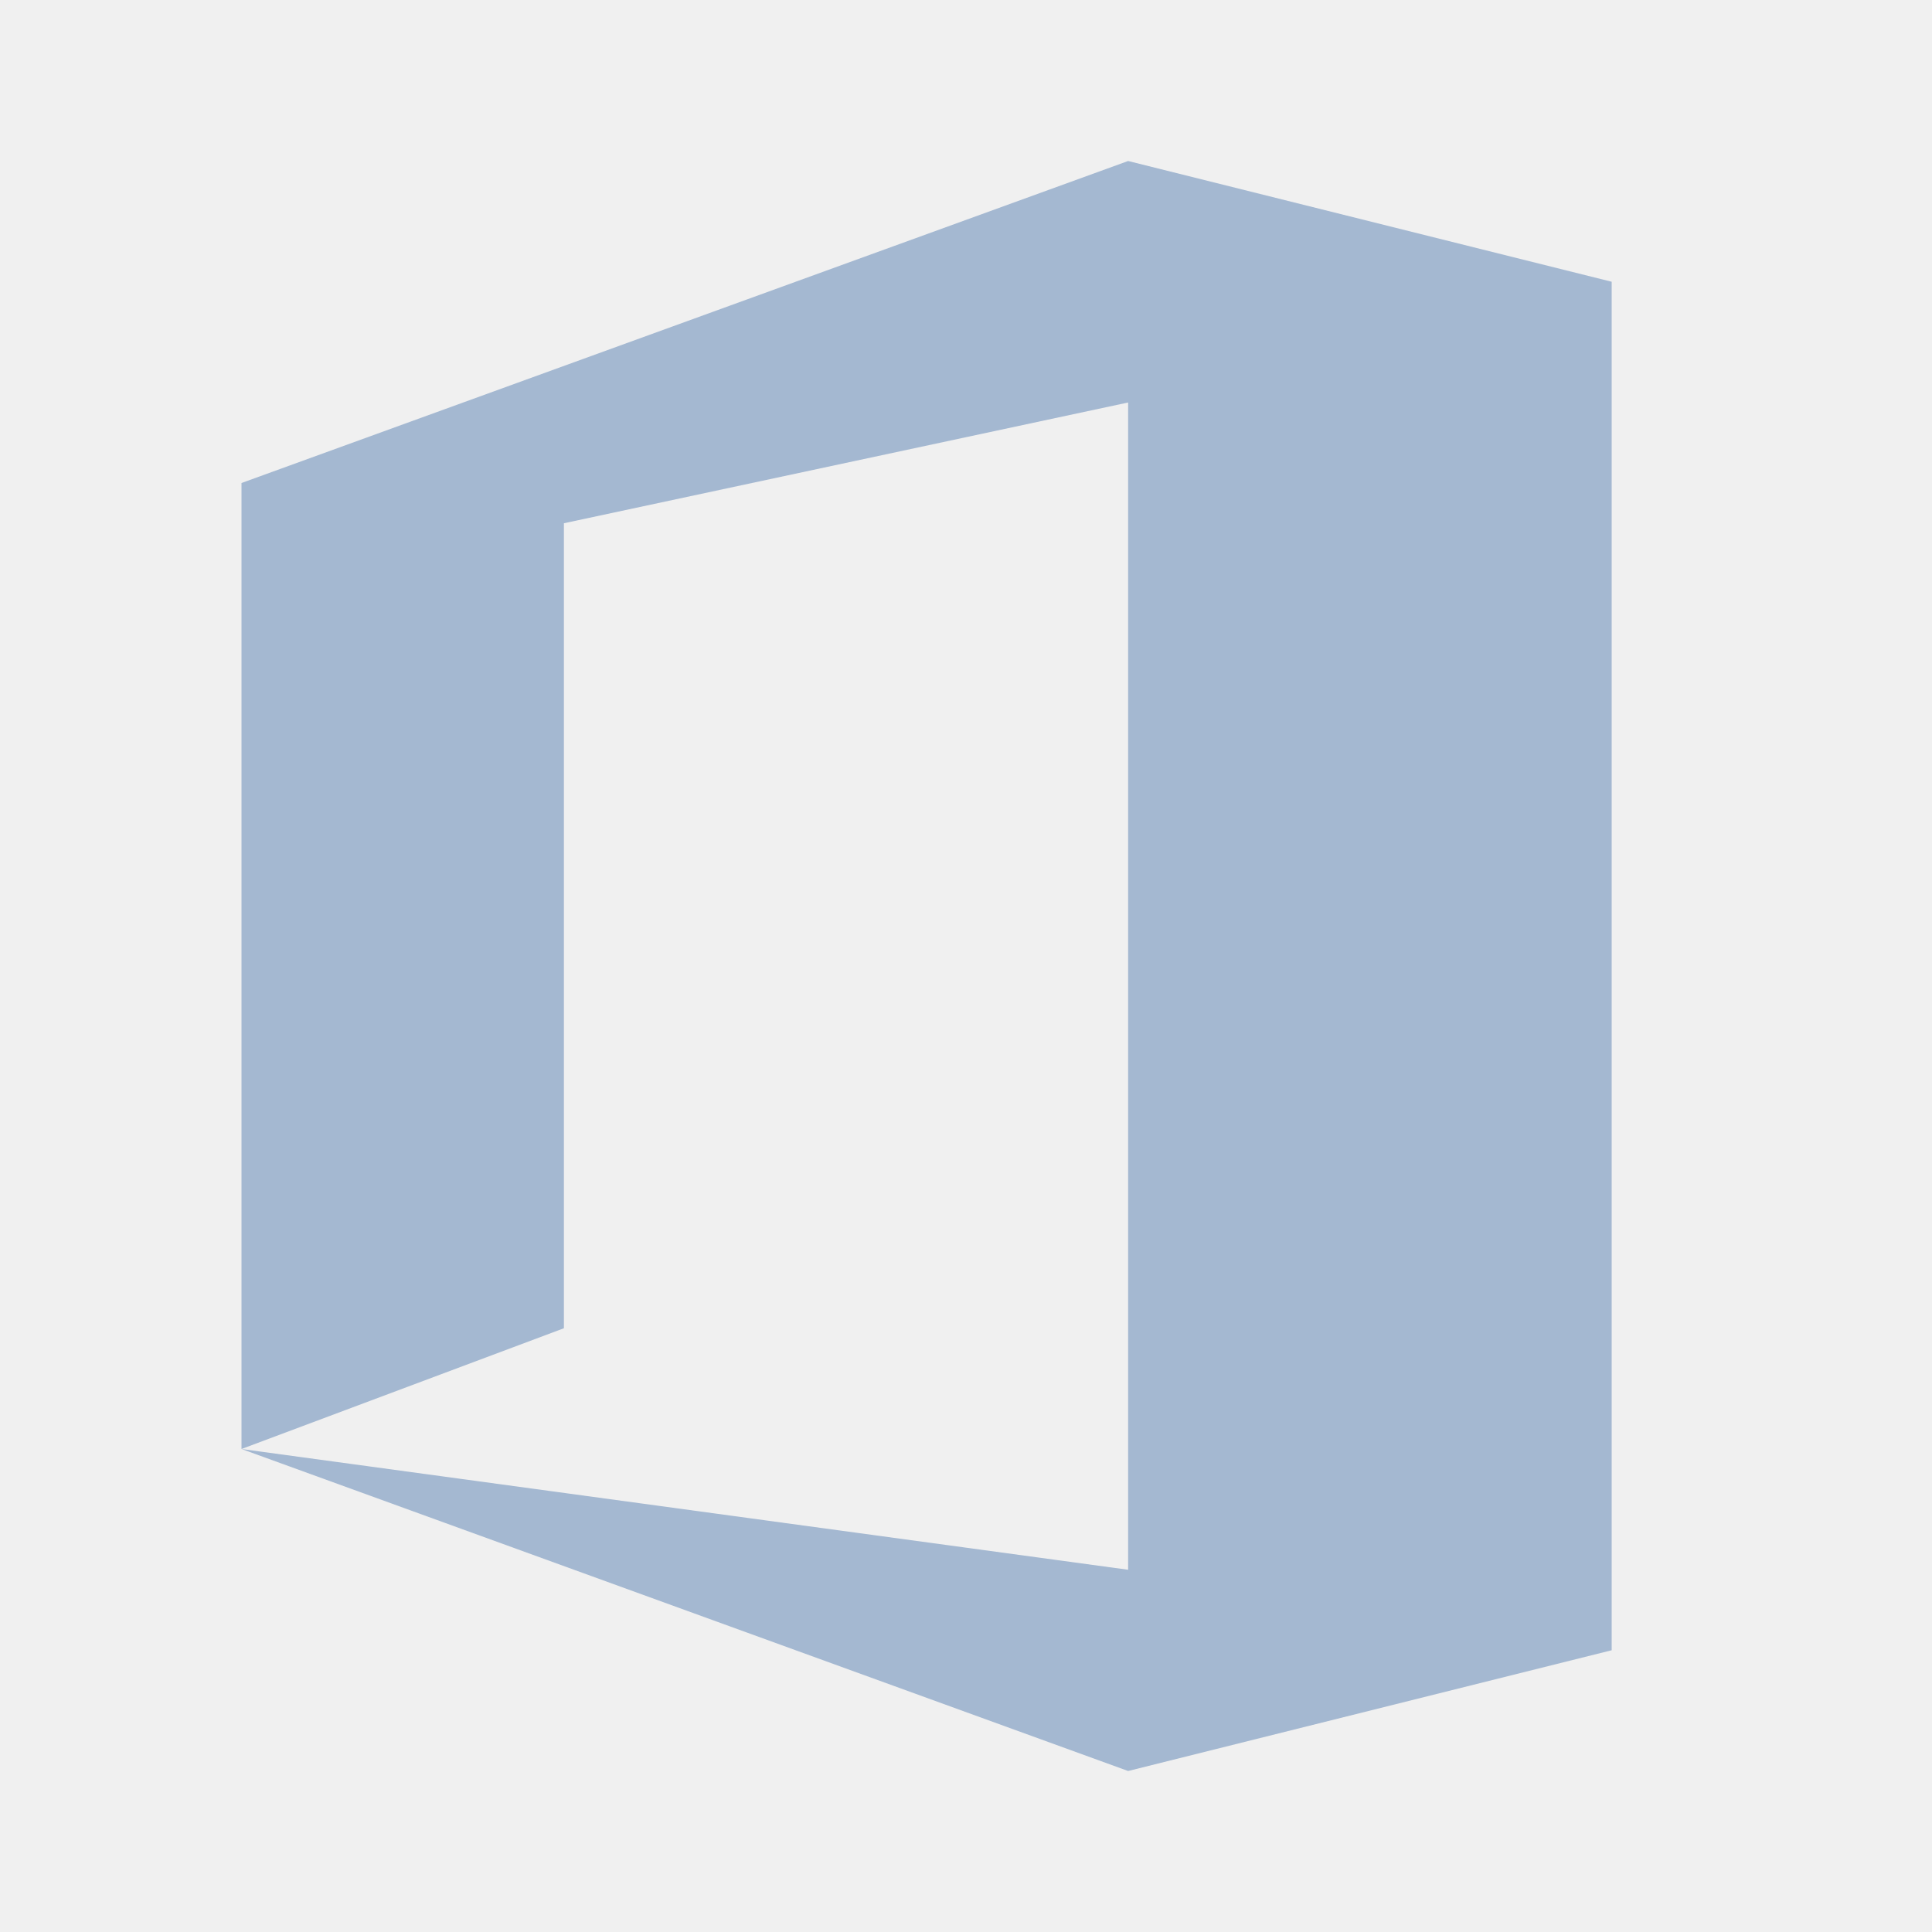
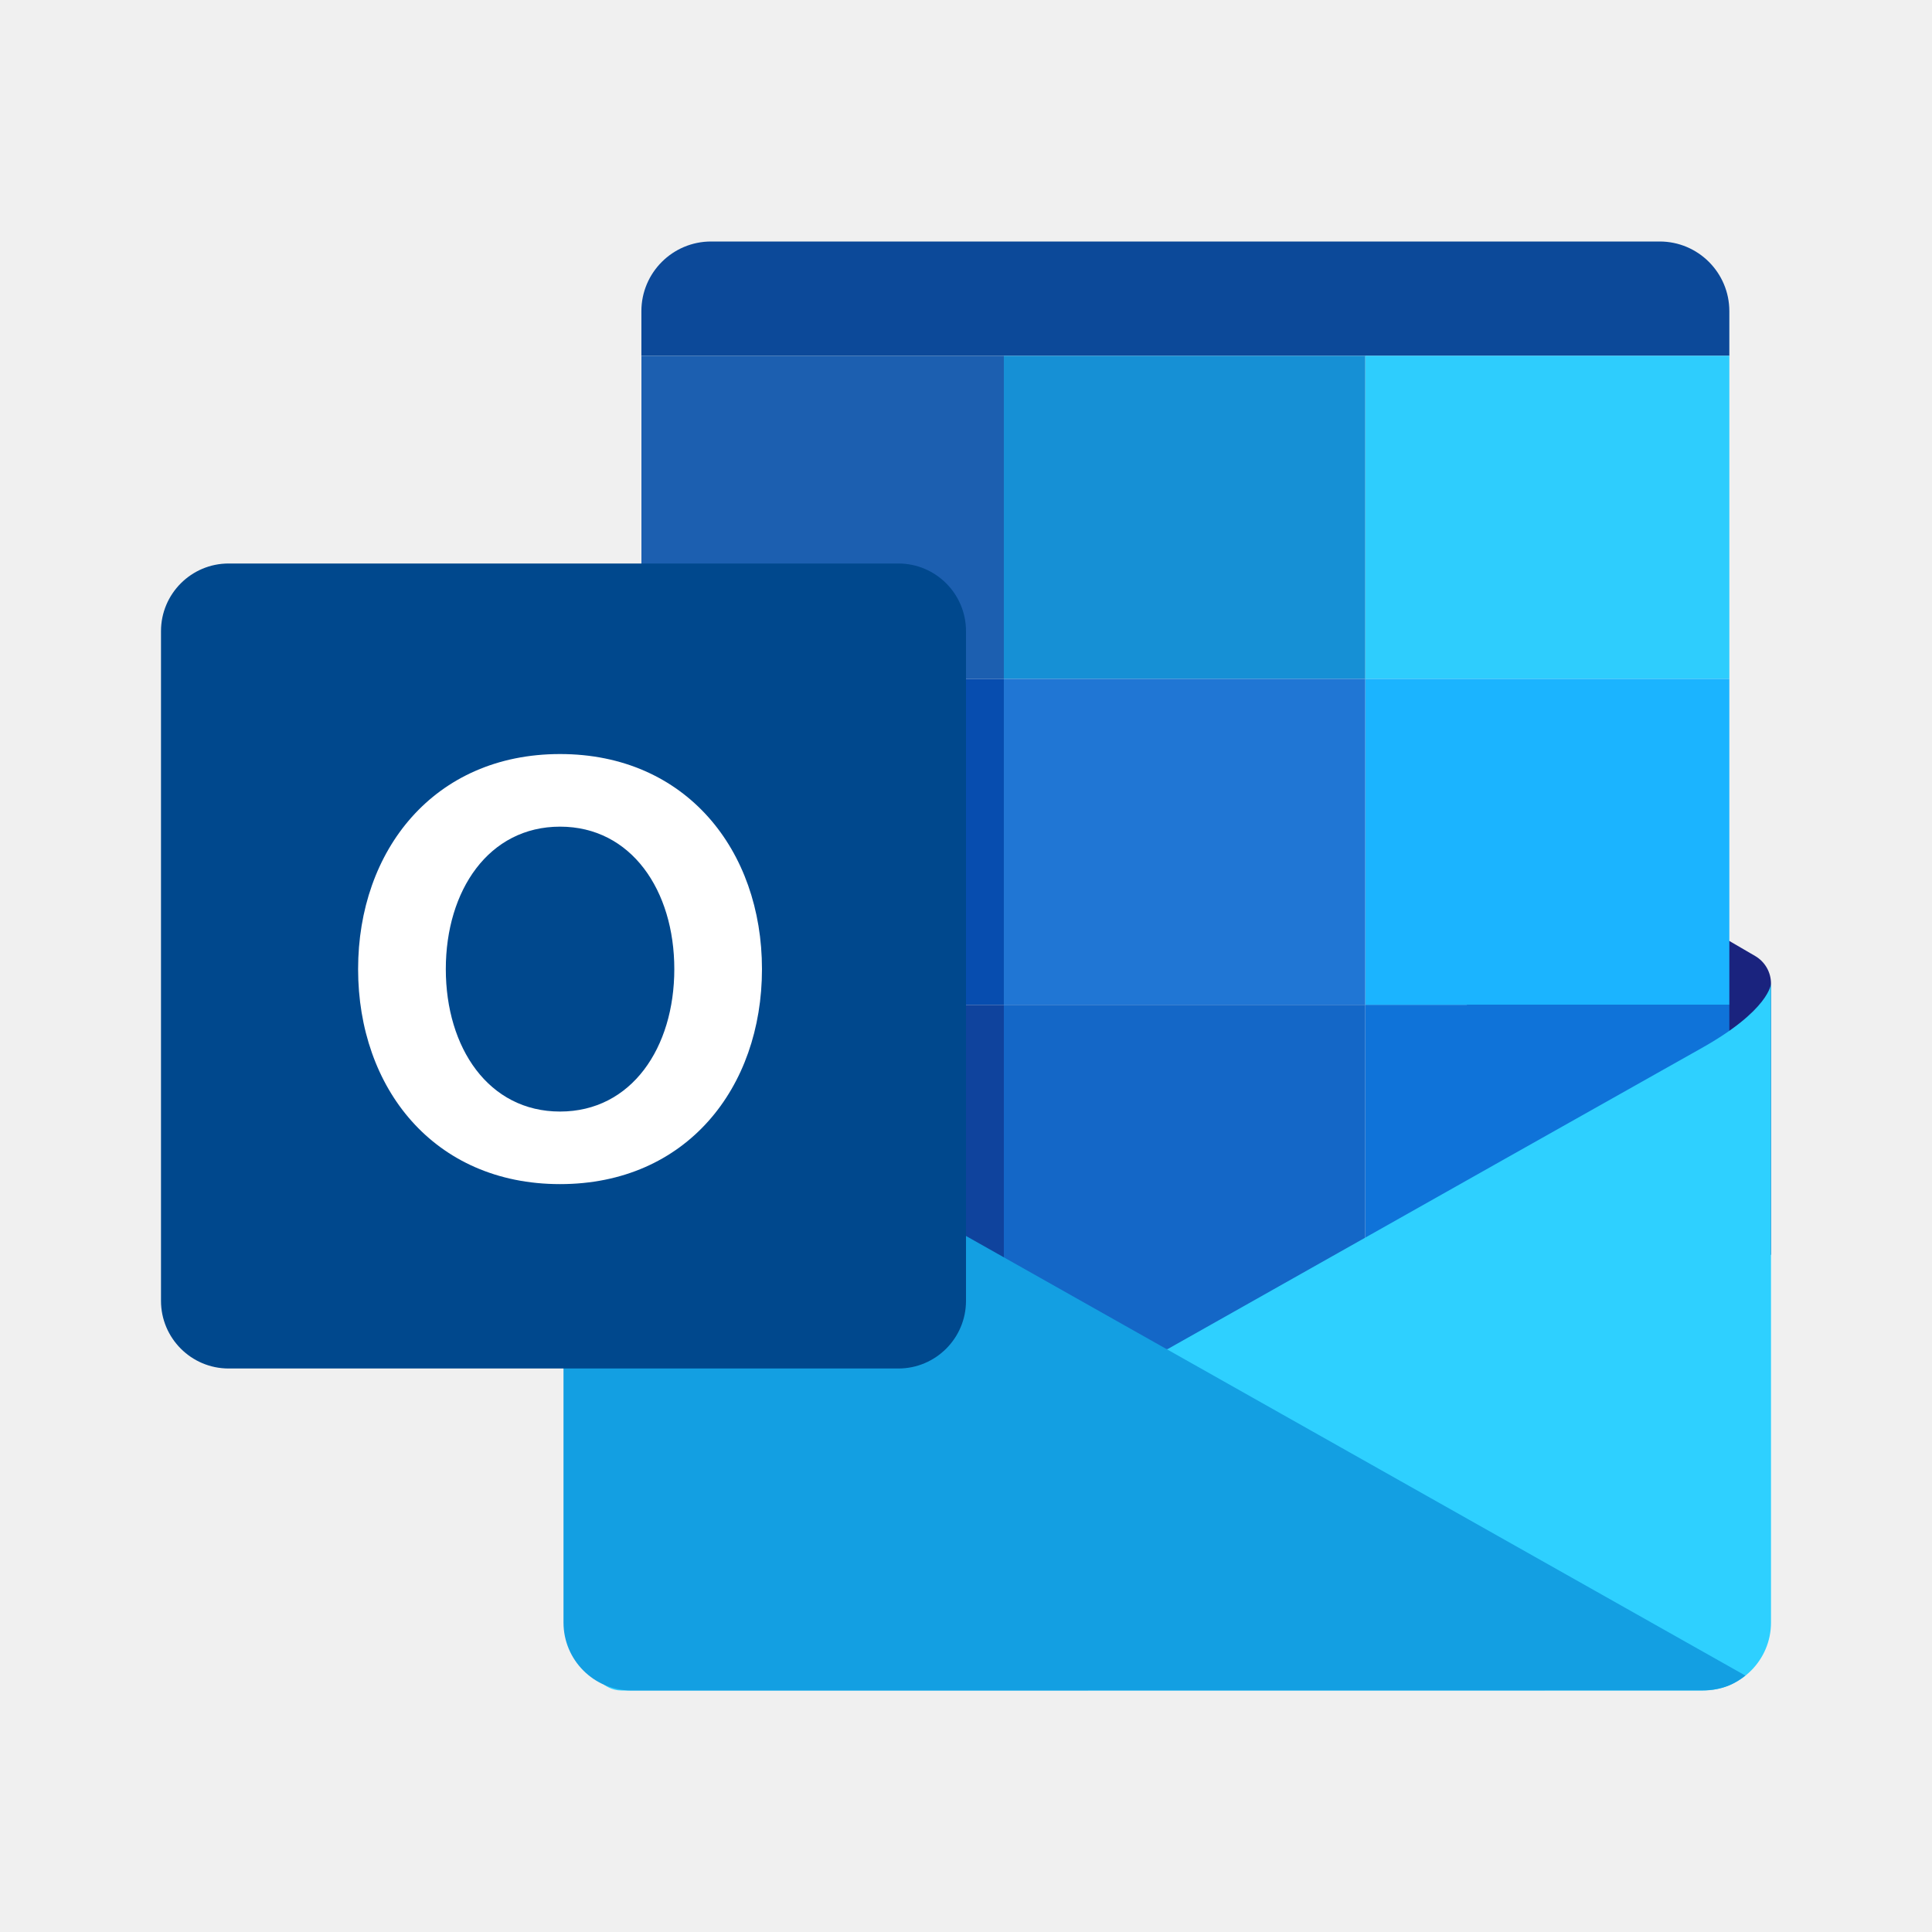
- <svg xmlns="http://www.w3.org/2000/svg" width="24" height="24" viewBox="0 0 24 24" fill="none">
-   <path fill-rule="evenodd" clip-rule="evenodd" d="M3 6L14.014 2L20.021 3.5V20.5L14.014 22L3 18L14.014 19.5V5L7.005 6.5V16.5L3 18V6Z" fill="#A4B8D1" />
+ <svg xmlns="http://www.w3.org/2000/svg" viewBox="0 0 48 48">
+   <path fill="#1a237e" d="M43.607,23.752l-7.162-4.172v11.594H44v-6.738C44,24.155,43.85,23.894,43.607,23.752z" />
+   <path fill="#0c4999" d="M33.919,8.84h9.046V7.732C42.965,6.775,42.19,6,41.234,6H17.667c-0.956,0-1.732,0.775-1.732,1.732 V8.84h9.005H33.919z" />
+   <path fill="#0f73d9" d="M33.919,33.522h7.314c0.956,0,1.732-0.775,1.732-1.732v-6.827h-9.046V33.522z" />
+   <path fill="#0f439d" d="M15.936,24.964v6.827c0,0.956,0.775,1.732,1.732,1.732h7.273v-8.558H15.936z" />
+   <path fill="#2ecdfd" d="M33.919 8.84H42.965V16.867H33.919z" />
+   <path fill="#1c5fb0" d="M15.936 8.84H24.941V16.867H15.936z" />
+   <path fill="#1467c7" d="M24.94 24.964H33.919V33.522H24.94z" />
+   <path fill="#1690d5" d="M24.94 8.84H33.919V16.867H24.94z" />
+   <path fill="#1bb4ff" d="M33.919 16.867H42.965V24.963H33.919z" />
+   <path fill="#074daf" d="M15.936 16.867H24.941V24.963H15.936z" />
+   <path fill="#2076d4" d="M24.94 16.867H33.919V24.963H24.94z" />
+   <path fill="#2ed0ff" d="M15.441,42c0.463,0,26.87,0,26.87,0C43.244,42,44,41.244,44,40.311V24.438 c0,0-0.03,0.658-1.751,1.617c-1.3,0.724-27.505,15.511-27.505,15.511S14.978,42,15.441,42z" />
+   <path fill="#139fe2" d="M42.279,41.997c-0.161,0-26.59,0.003-26.59,0.003C14.756,42,14,41.244,14,40.311V25.067 l29.363,16.562C43.118,41.825,42.807,41.997,42.279,41.997z" />
+   <path fill="#00488d" d="M22.319,34H5.681C4.753,34,4,33.247,4,32.319V15.681C4,14.753,4.753,14,5.681,14h16.638 C23.247,14,24,14.753,24,15.681v16.638C24,33.247,23.247,34,22.319,34z" />
+   <path fill="#fff" d="M13.914,18.734c-3.131,0-5.017,2.392-5.017,5.343c0,2.951,1.879,5.342,5.017,5.342 c3.139,0,5.017-2.392,5.017-5.342C18.931,21.126,17.045,18.734,13.914,18.734z M13.914,27.616c-1.776,0-2.838-1.584-2.838-3.539 s1.067-3.539,2.838-3.539c1.771,0,2.839,1.585,2.839,3.539S15.689,27.616,13.914,27.616z" />
</svg>
